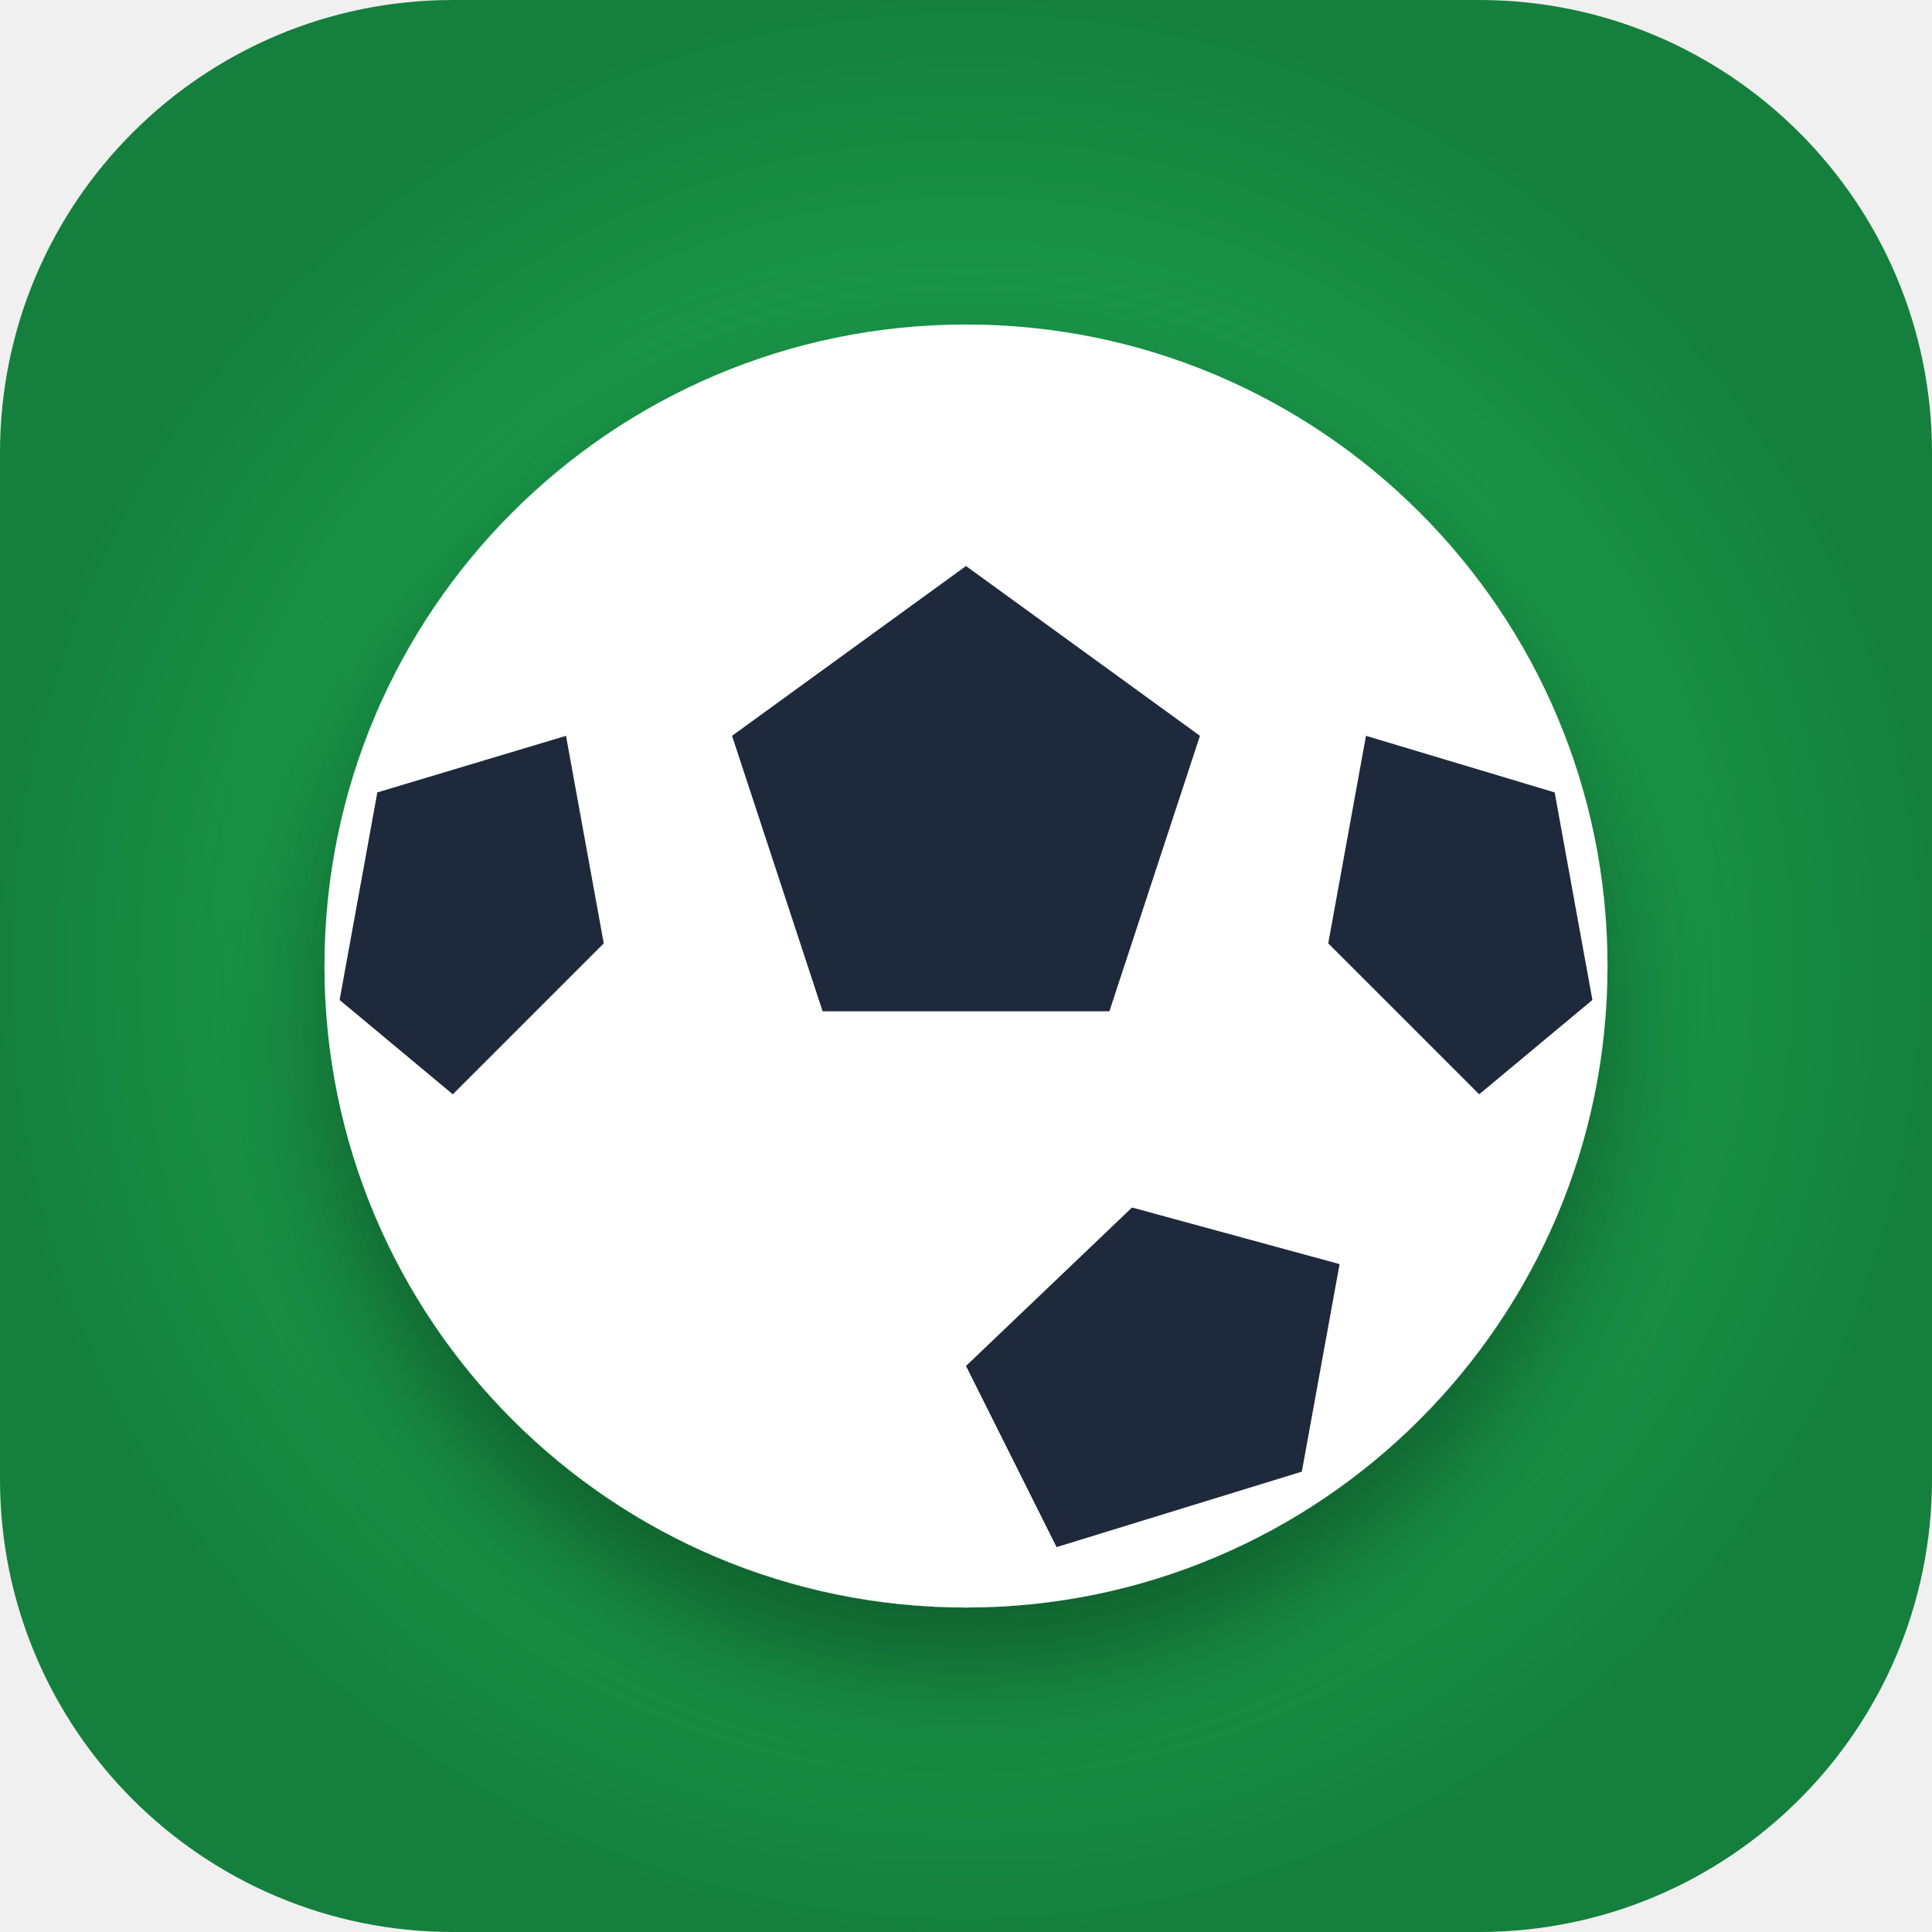
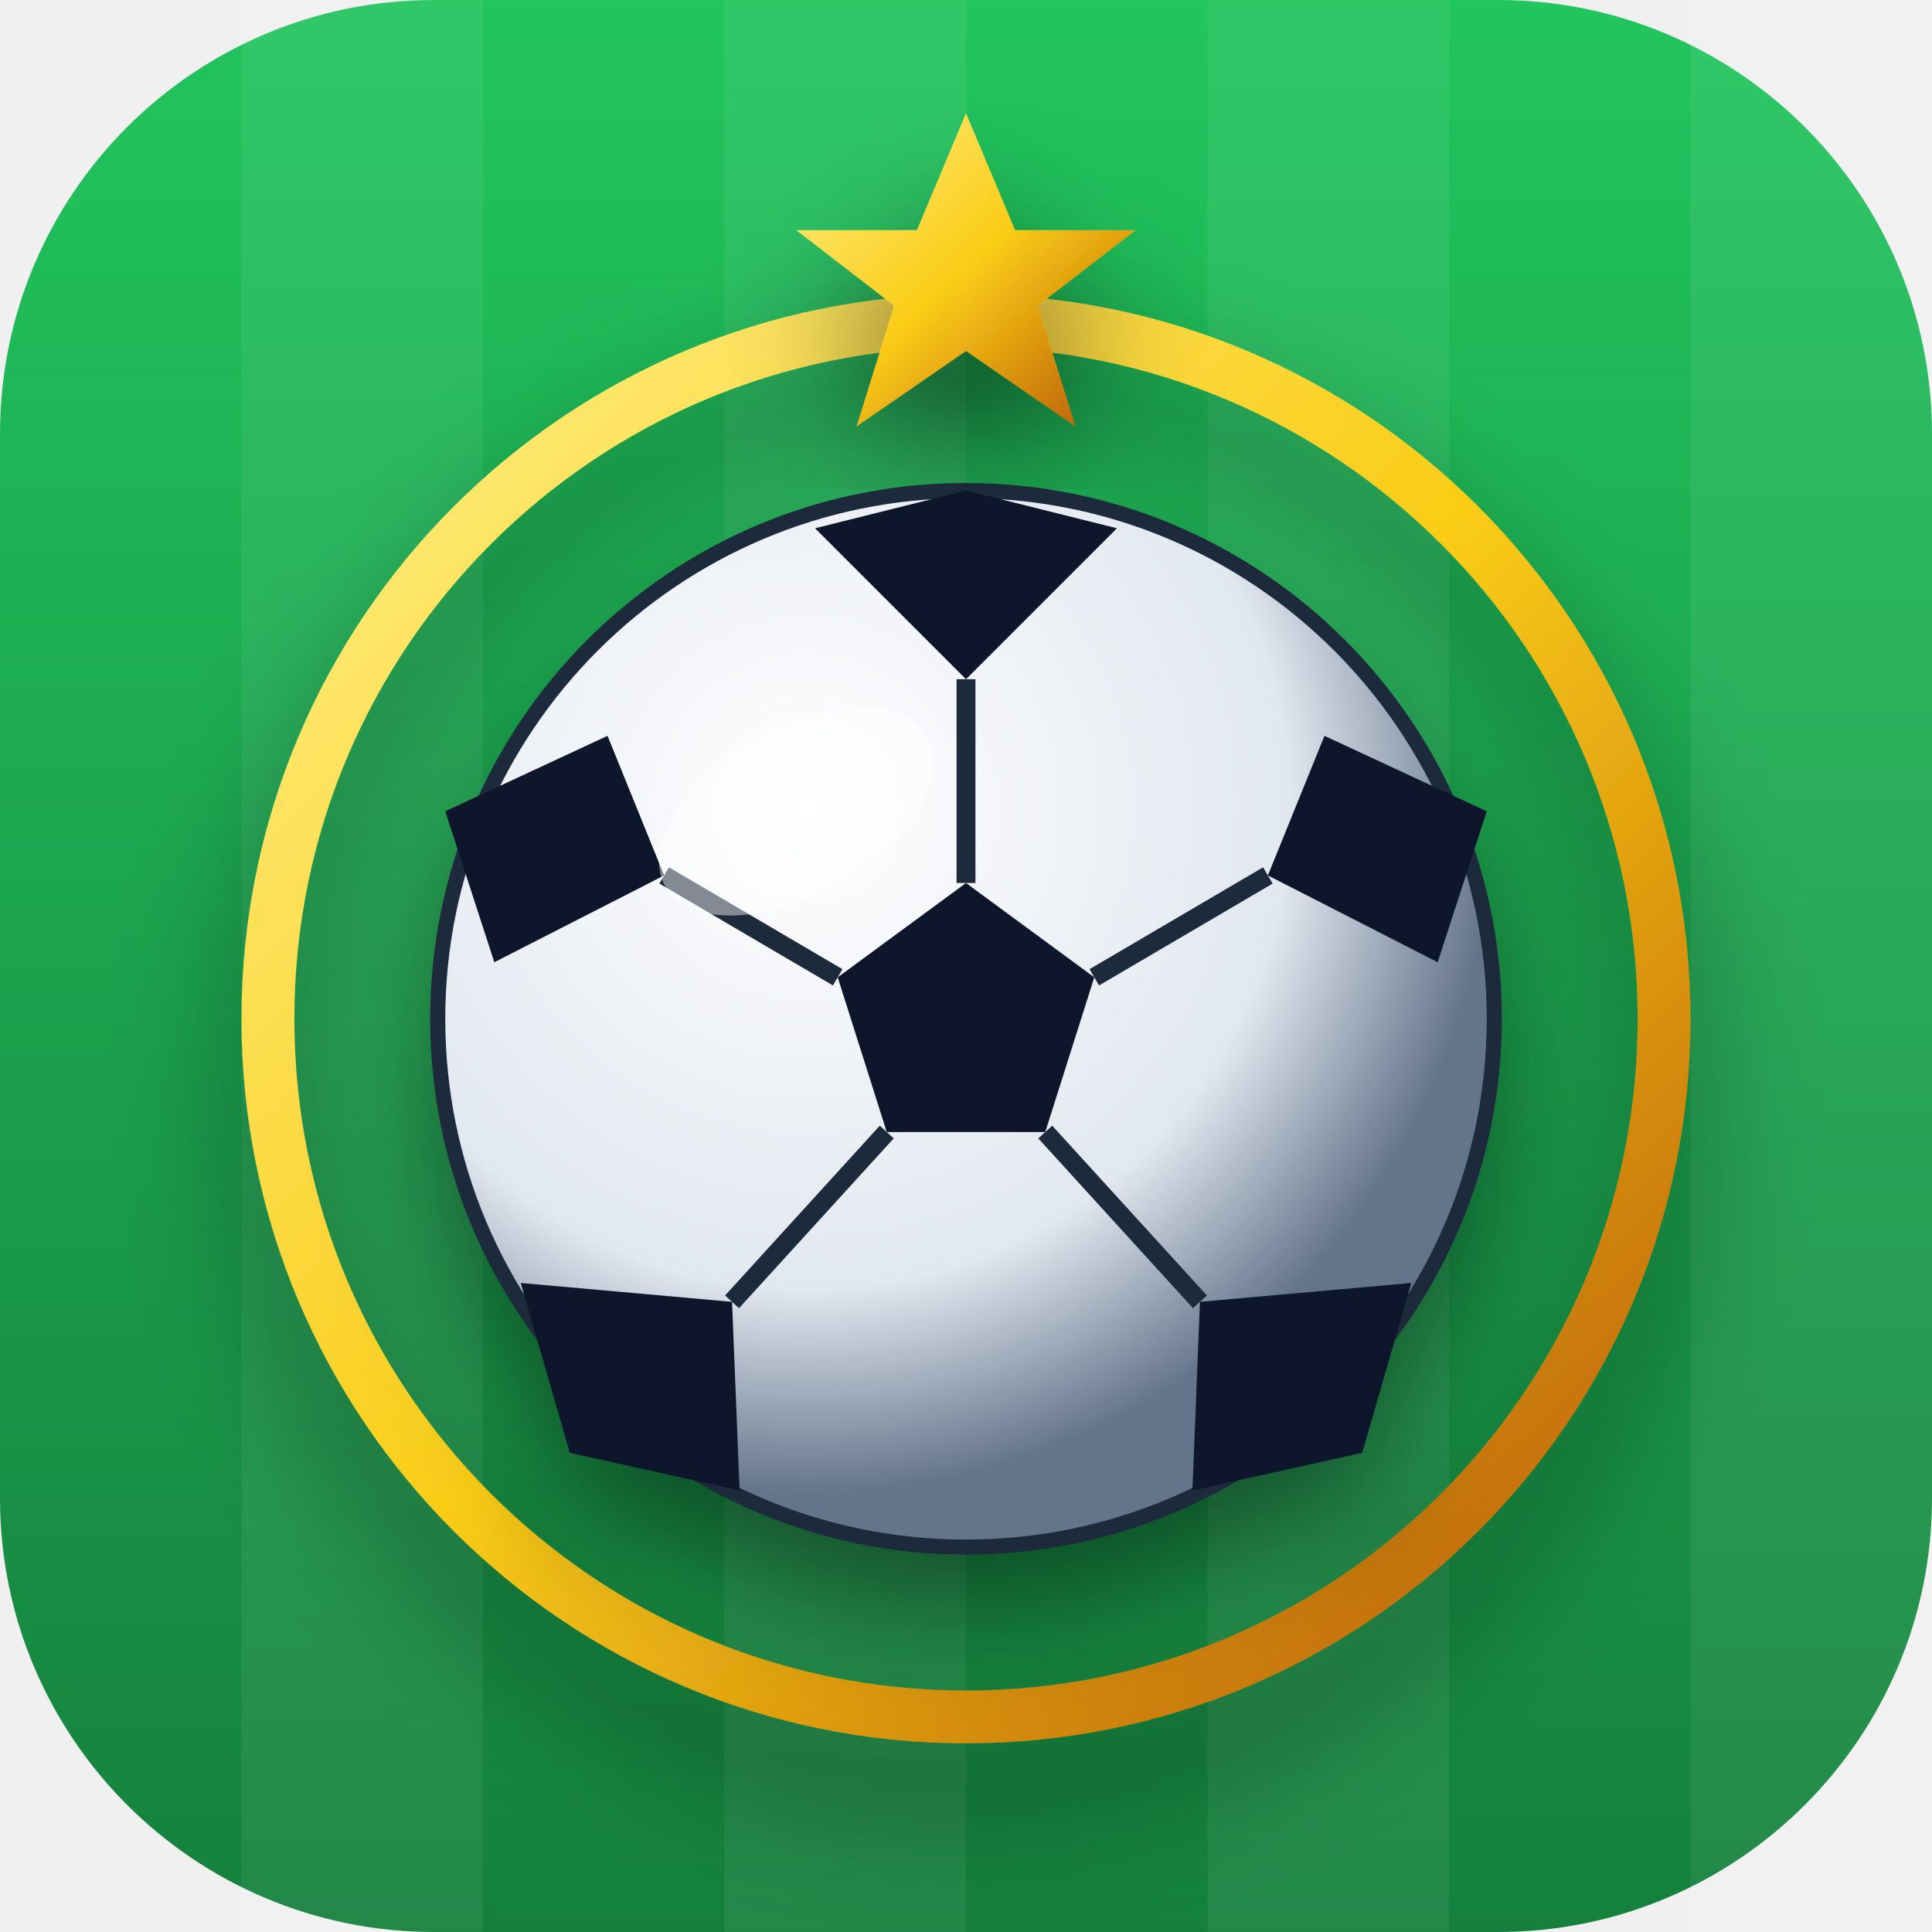
<svg xmlns="http://www.w3.org/2000/svg" viewBox="0 0 512 512" width="512" height="512">
  <defs>
-     <radialGradient id="turf" cx="50%" cy="50%" r="50%">
+     <linearGradient id="grassGrad" x1="0%" y1="0%" x2="0%" y2="100%">
      <stop offset="0%" stop-color="#22c55e" />
      <stop offset="100%" stop-color="#15803d" />
+     </linearGradient>
+     <linearGradient id="goldGrad" x1="0%" y1="0%" x2="100%" y2="100%">
+       <stop offset="0%" stop-color="#fef08a" />
+       <stop offset="50%" stop-color="#facc15" />
+       <stop offset="100%" stop-color="#b45309" />
+     </linearGradient>
+     <radialGradient id="ballShade" cx="35%" cy="30%" r="65%">
+       <stop offset="0%" stop-color="#ffffff" />
+       <stop offset="70%" stop-color="#e2e8f0" />
+       <stop offset="100%" stop-color="#64748b" />
    </radialGradient>
-     <filter id="shadow" x="-20%" y="-20%" width="140%" height="140%">
-       <feDropShadow dx="0" dy="16" stdDeviation="16" flood-color="#000" flood-opacity="0.4" />
+     <filter id="dropShadow" x="-20%" y="-20%" width="140%" height="140%">
+       <feDropShadow dx="0" dy="16" stdDeviation="16" flood-color="#000000" flood-opacity="0.45" />
    </filter>
  </defs>
-   <rect width="512" height="512" rx="120" fill="url(#turf)" />
-   <circle cx="256" cy="256" r="170" fill="#ffffff" filter="url(#shadow)" />
-   <polygon points="256,150 318,195 294,268 218,268 194,195" fill="#1e293b" />
-   <polygon points="256,362 300,320 355,335 345,390 280,410" fill="#1e293b" />
-   <polygon points="120,290 160,250 150,195 100,210 90,265" fill="#1e293b" />
-   <polygon points="392,290 352,250 362,195 412,210 422,265" fill="#1e293b" />
+   <rect width="512" height="512" rx="115" fill="url(#grassGrad)" />
+   <rect x="64" width="64" height="512" fill="rgba(255, 255, 255, 0.06)" />
+   <rect x="192" width="64" height="512" fill="rgba(255, 255, 255, 0.06)" />
+   <rect x="320" width="64" height="512" fill="rgba(255, 255, 255, 0.06)" />
+   <rect x="448" width="64" height="512" fill="rgba(255, 255, 255, 0.06)" />
+   <circle cx="256" cy="270" r="185" fill="none" stroke="url(#goldGrad)" stroke-width="14" filter="url(#dropShadow)" />
+   <g transform="translate(256, 75)" filter="url(#dropShadow)">
+     <polygon points="0,-45 13,-14 45,-14 19,6 29,38 0,18 -29,38 -19,6 -45,-14 -13,-14" fill="url(#goldGrad)" />
+   </g>
+   <g transform="translate(256, 270)" filter="url(#dropShadow)">
+     <circle cx="0" cy="0" r="140" fill="url(#ballShade)" />
+     <circle cx="0" cy="0" r="140" fill="none" stroke="#1e293b" stroke-width="4" />
+     <polygon points="0,-36 34,-11 21,30 -21,30 -34,-11" fill="#0f172a" />
+     <line x1="0" y1="-36" x2="0" y2="-90" stroke="#1e293b" stroke-width="5" />
+     <polygon points="-40,-130 0,-90 40,-130 0,-140" fill="#0f172a" />
+     <line x1="34" y1="-11" x2="80" y2="-38" stroke="#1e293b" stroke-width="5" />
+     <polygon points="80,-38 125,-15 138,-55 95,-75" fill="#0f172a" />
+     <line x1="21" y1="30" x2="62" y2="75" stroke="#1e293b" stroke-width="5" />
+     <polygon points="62,75 60,125 105,115 118,70" fill="#0f172a" />
+     <line x1="-21" y1="30" x2="-62" y2="75" stroke="#1e293b" stroke-width="5" />
+     <polygon points="-62,75 -60,125 -105,115 -118,70" fill="#0f172a" />
+     <line x1="-34" y1="-11" x2="-80" y2="-38" stroke="#1e293b" stroke-width="5" />
+     <polygon points="-80,-38 -125,-15 -138,-55 -95,-75" fill="#0f172a" />
+     <ellipse cx="-45" cy="-55" rx="40" ry="22" transform="rotate(-30, -45, -55)" fill="rgba(255, 255, 255, 0.45)" />
+   </g>
</svg>
